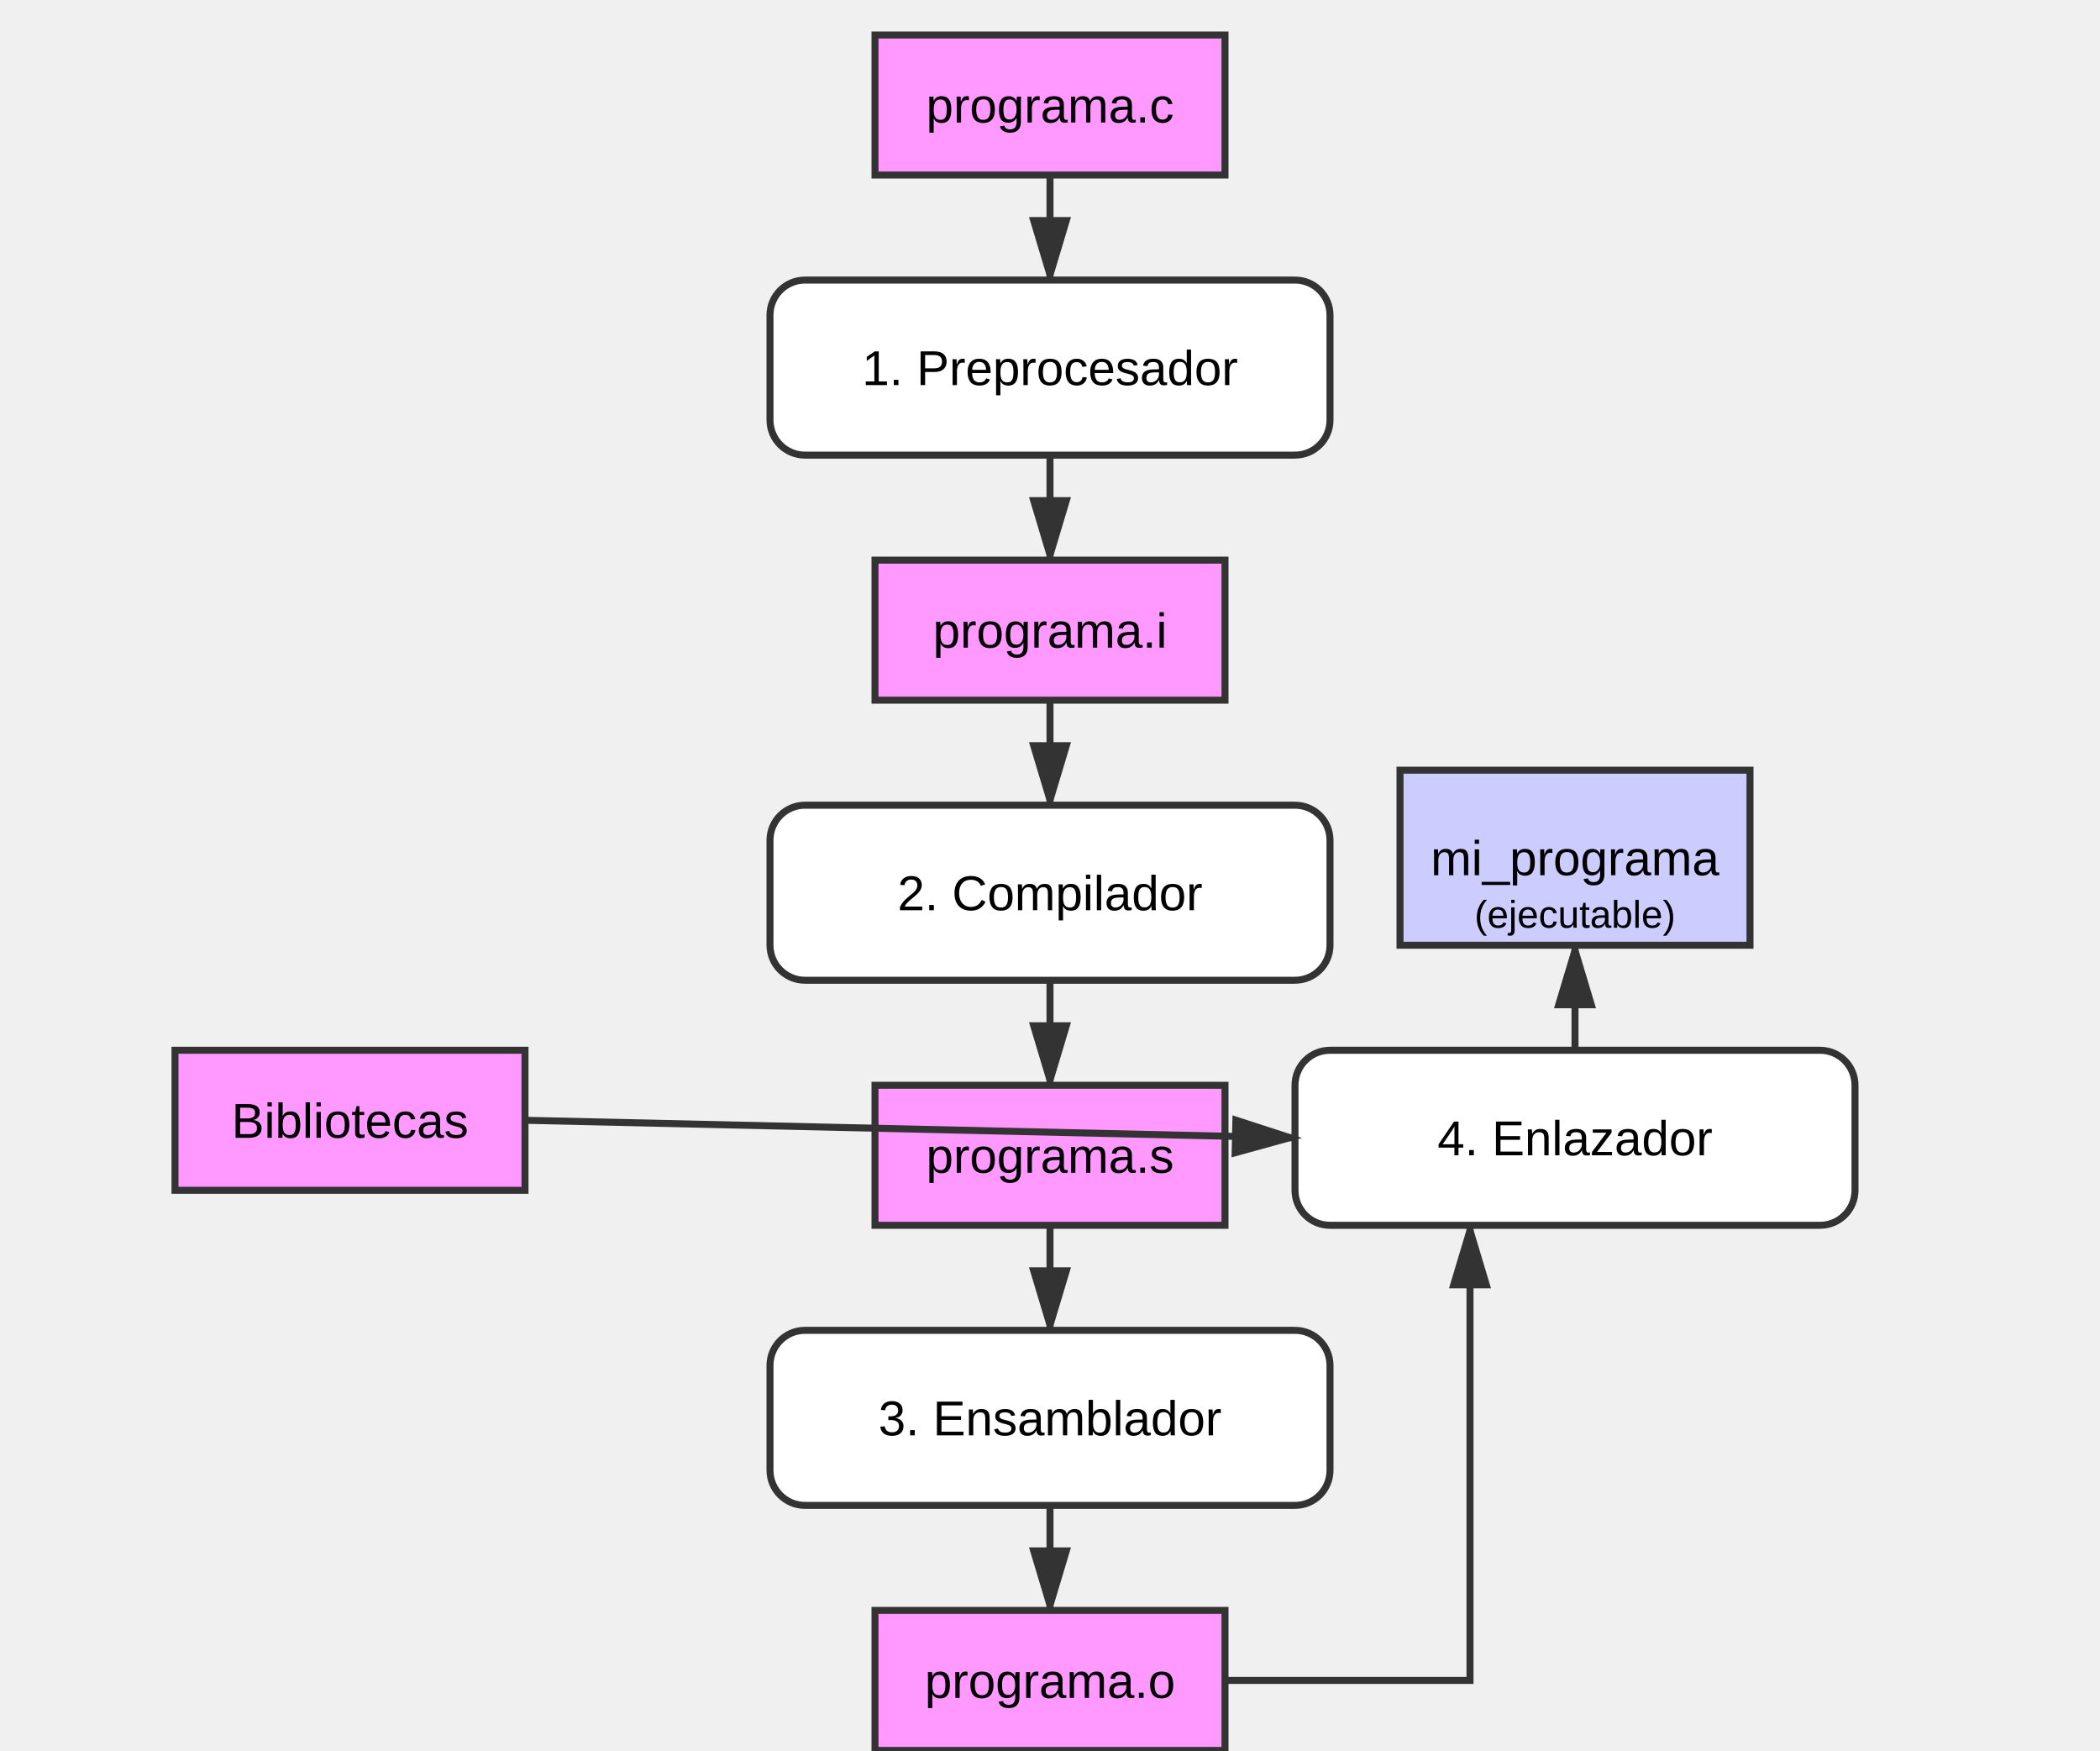
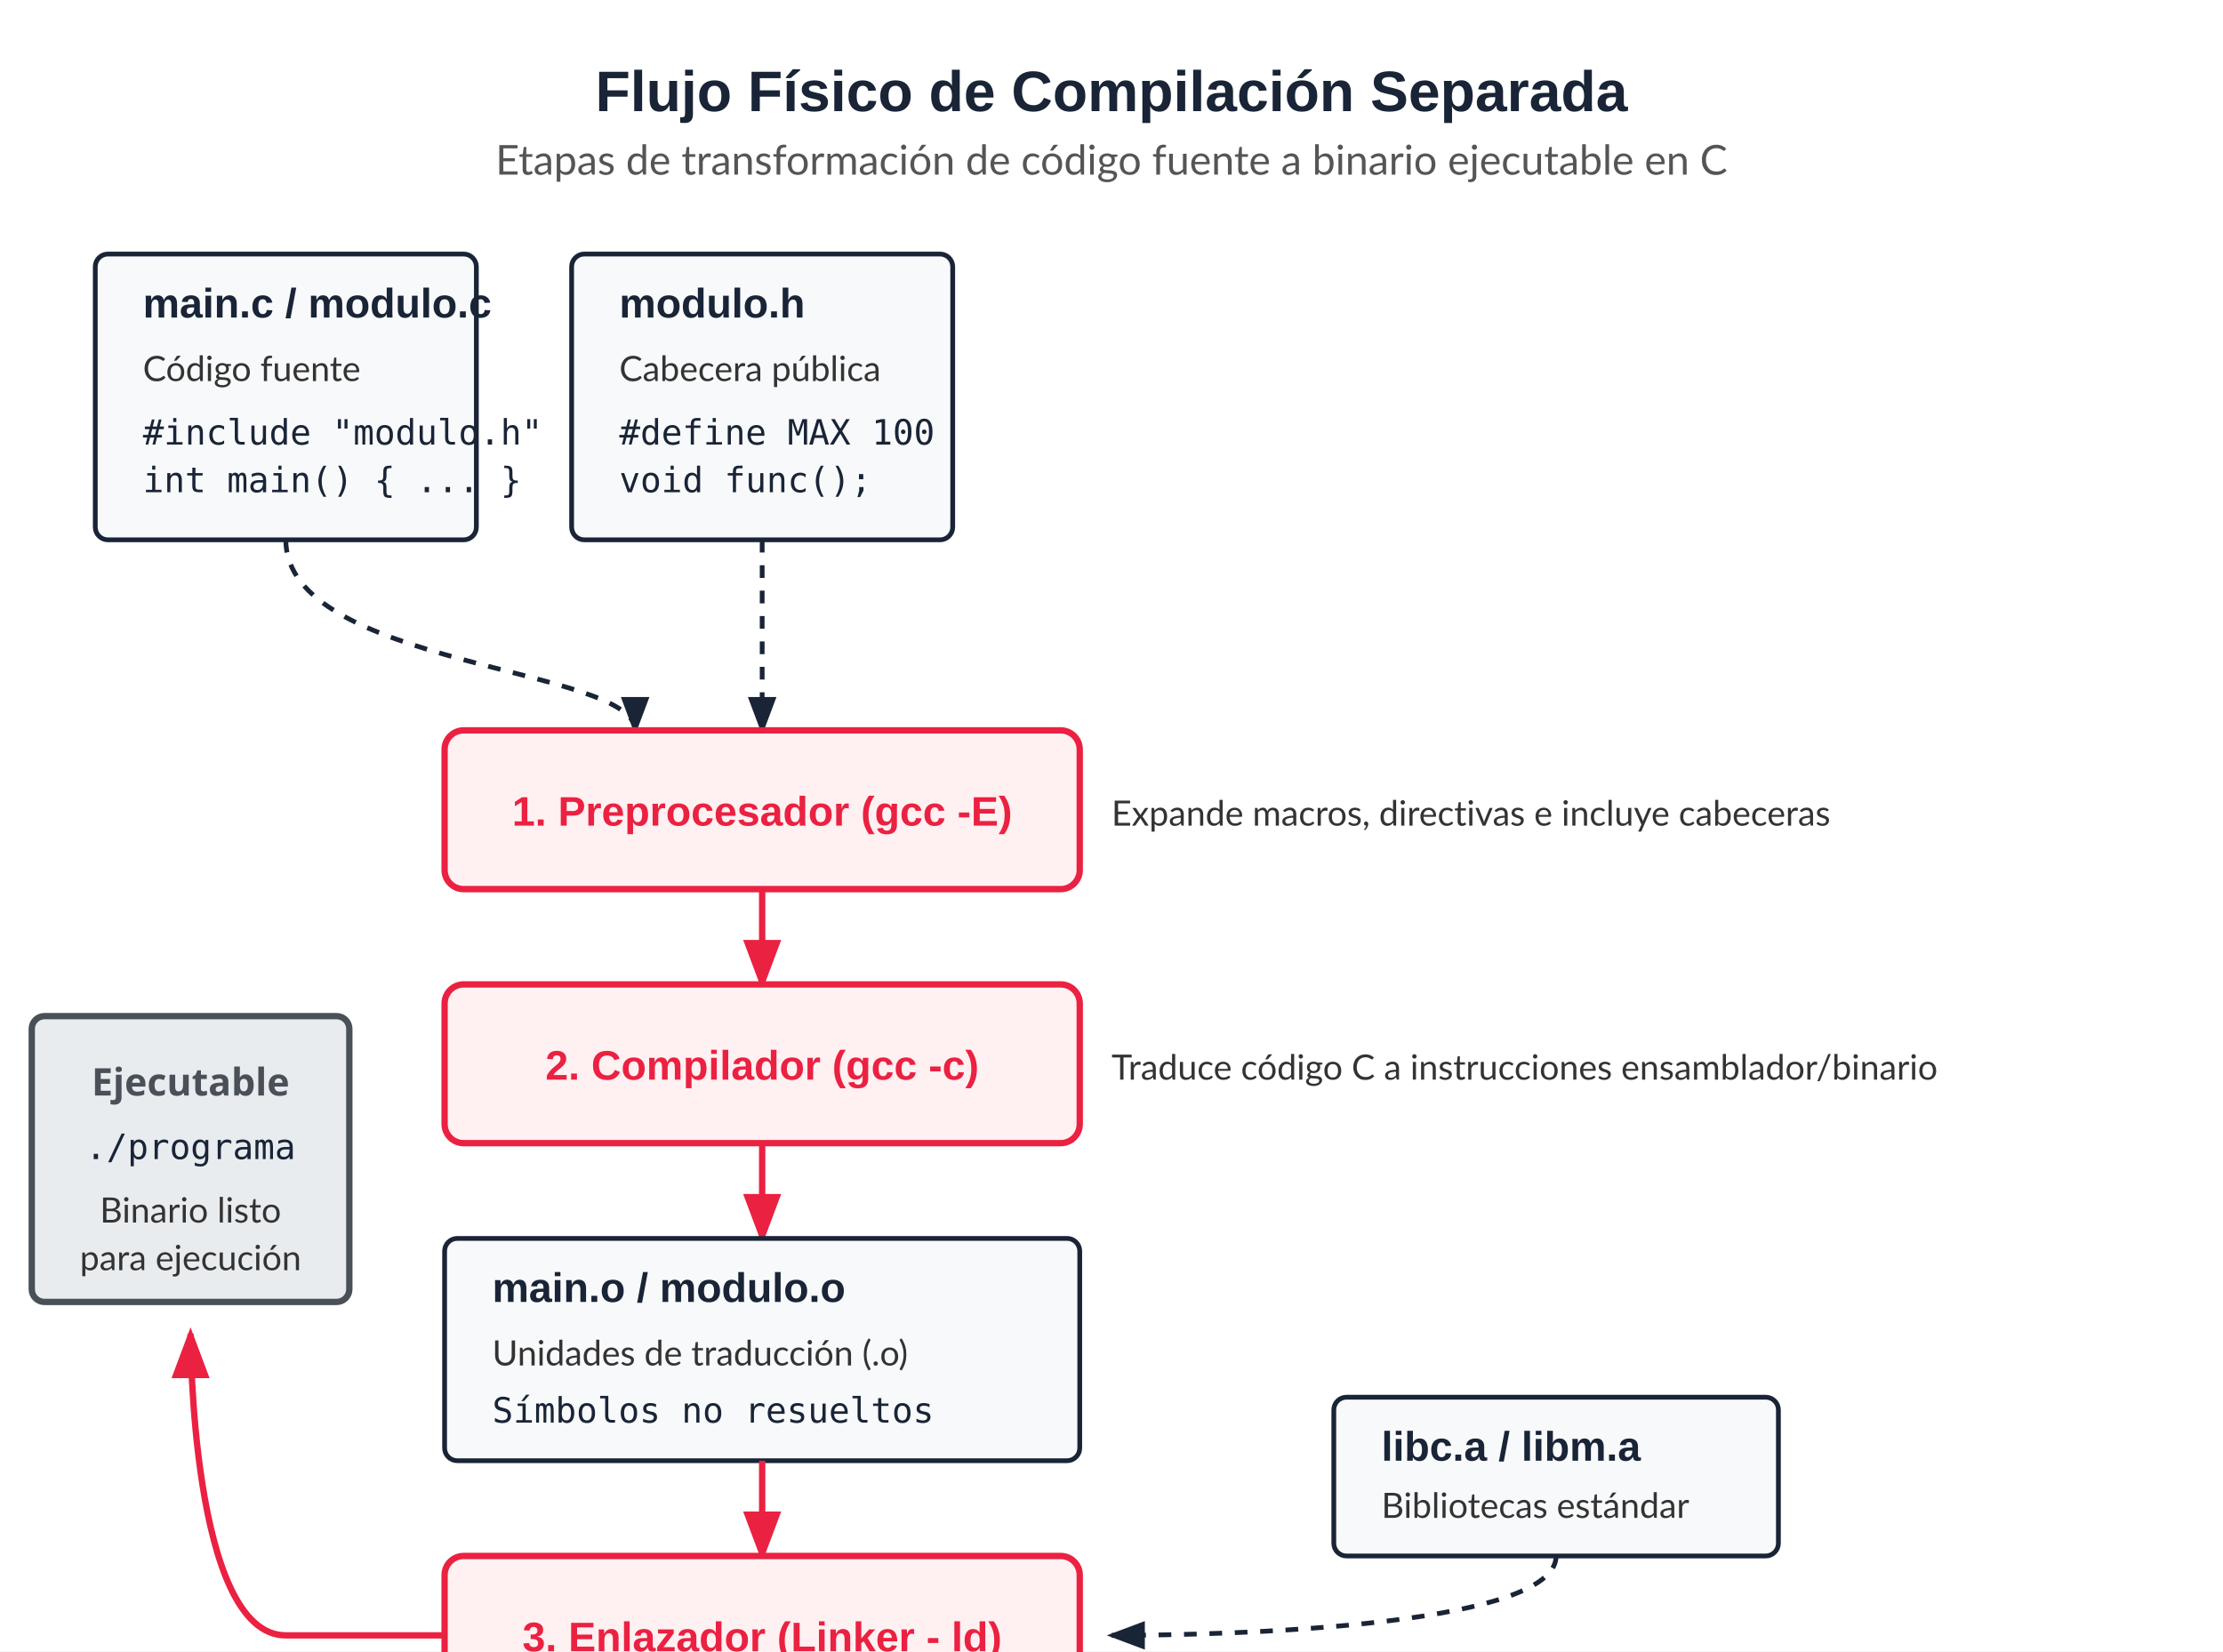
- <svg xmlns="http://www.w3.org/2000/svg" viewBox="0 0 600 500">
+ <svg xmlns="http://www.w3.org/2000/svg" width="700" height="520" viewBox="0 0 700 520">
  <defs>
    <style>
-       .file-box { fill: #f9f; stroke: #333; stroke-width: 2; }
-       .exec-box { fill: #ccf; stroke: #333; stroke-width: 2; }
-       .process-box { fill: #fff; stroke: #333; stroke-width: 2; rx: 10; }
-       .text { font-family: Arial, sans-serif; font-size: 14px; text-anchor: middle; }
-       .arrow { stroke: #333; stroke-width: 2; fill: none; marker-end: url(#arrowhead); }
+       .title { font-family: 'Fabrikat', Arial, sans-serif; font-size: 18px; font-weight: bold; fill: #192437; text-anchor: middle; }
+       .subtitle { font-family: 'Lato', Arial, sans-serif; font-size: 13px; fill: #555; text-anchor: middle; }
+       .box-file { fill: #f8f9fa; stroke: #192437; stroke-width: 1.5; rx: 4; }
+       .box-process { fill: #fff0f2; stroke: #eb2141; stroke-width: 2; rx: 6; }
+       .text-title { font-family: 'Fabrikat', Arial, sans-serif; font-size: 13px; font-weight: bold; fill: #192437; }
+       .text-process { font-family: 'Fabrikat', Arial, sans-serif; font-size: 13px; font-weight: bold; fill: #eb2141; text-anchor: middle; }
+       .text-body { font-family: 'Lato', Arial, sans-serif; font-size: 11px; fill: #333; }
+       .text-code { font-family: 'Share Tech Mono', monospace; font-size: 11px; fill: #192437; }
+       .arrow { fill: none; stroke: #eb2141; stroke-width: 2; marker-end: url(#arrowhead); }
+       .arrow-dashed { fill: none; stroke: #192437; stroke-width: 1.5; stroke-dasharray: 4,4; marker-end: url(#arrowhead-blue); }
    </style>
-     <marker id="arrowhead" markerWidth="10" markerHeight="10" refX="9" refY="3" orient="auto">
-       <polygon points="0 0, 10 3, 0 6" fill="#333" />
+     <marker id="arrowhead" markerWidth="8" markerHeight="8" refX="7" refY="3" orient="auto">
+       <polygon points="0 0, 8 3, 0 6" fill="#eb2141" />
+     </marker>
+     <marker id="arrowhead-blue" markerWidth="8" markerHeight="8" refX="7" refY="3" orient="auto">
+       <polygon points="0 0, 8 3, 0 6" fill="#192437" />
    </marker>
  </defs>
-   <rect class="file-box" x="250" y="10" width="100" height="40" />
-   <text class="text" x="300" y="35">programa.c</text>
-   <path class="arrow" d="M 300 50 L 300 80" />
-   <rect class="process-box" x="220" y="80" width="160" height="50" />
-   <text class="text" x="300" y="110">1. Preprocesador</text>
-   <path class="arrow" d="M 300 130 L 300 160" />
-   <rect class="file-box" x="250" y="160" width="100" height="40" />
-   <text class="text" x="300" y="185">programa.i</text>
-   <path class="arrow" d="M 300 200 L 300 230" />
-   <rect class="process-box" x="220" y="230" width="160" height="50" />
-   <text class="text" x="300" y="260">2. Compilador</text>
-   <path class="arrow" d="M 300 280 L 300 310" />
-   <rect class="file-box" x="250" y="310" width="100" height="40" />
-   <text class="text" x="300" y="335">programa.s</text>
-   <path class="arrow" d="M 300 350 L 300 380" />
-   <rect class="process-box" x="220" y="380" width="160" height="50" />
-   <text class="text" x="300" y="410">3. Ensamblador</text>
-   <path class="arrow" d="M 300 430 L 300 460" />
-   <rect class="file-box" x="250" y="460" width="100" height="40" />
-   <text class="text" x="300" y="485">programa.o</text>
-   <path class="arrow" d="M 350 480 L 420 480 L 420 350" />
-   <rect class="process-box" x="370" y="300" width="160" height="50" />
-   <text class="text" x="450" y="330">4. Enlazador</text>
-   <path class="arrow" d="M 450 300 L 450 270" />
-   <rect class="exec-box" x="400" y="220" width="100" height="50" />
-   <text class="text" x="450" y="250">mi_programa</text>
-   <text class="text" style="font-size: 11px;" x="450" y="265">(ejecutable)</text>
-   <rect class="file-box" x="50" y="300" width="100" height="40" />
-   <text class="text" x="100" y="325">Bibliotecas</text>
-   <path class="arrow" d="M 150 320 L 370 325" />
+   <rect width="100%" height="100%" fill="#ffffff" />
+   <text x="350" y="35" class="title">Flujo Físico de Compilación Separada</text>
+   <text x="350" y="55" class="subtitle">Etapas de transformación de código fuente a binario ejecutable en C</text>
+   <g transform="translate(30, 80)">
+     <rect width="120" height="90" class="box-file" />
+     <text x="15" y="20" class="text-title">main.c / modulo.c</text>
+     <text x="15" y="40" class="text-body">Código fuente</text>
+     <text x="15" y="60" class="text-code">#include "modulo.h"</text>
+     <text x="15" y="75" class="text-code">int main() { ... }</text>
+   </g>
+   <g transform="translate(180, 80)">
+     <rect width="120" height="90" class="box-file" />
+     <text x="15" y="20" class="text-title">modulo.h</text>
+     <text x="15" y="40" class="text-body">Cabecera pública</text>
+     <text x="15" y="60" class="text-code">#define MAX 100</text>
+     <text x="15" y="75" class="text-code">void func();</text>
+   </g>
+   <path d="M 90,170 C 90,210 200,210 200,230" class="arrow-dashed" />
+   <path d="M 240,170 C 240,210 240,210 240,230" class="arrow-dashed" />
+   <g transform="translate(140, 230)">
+     <rect width="200" height="50" class="box-process" />
+     <text x="100" y="30" class="text-process">1. Preprocesador (gcc -E)</text>
+   </g>
+   <text x="350" y="260" class="text-body">Expande macros, directivas e incluye cabeceras</text>
+   <path d="M 240,280 L 240,310" class="arrow" />
+   <g transform="translate(140, 310)">
+     <rect width="200" height="50" class="box-process" />
+     <text x="100" y="30" class="text-process">2. Compilador (gcc -c)</text>
+   </g>
+   <text x="350" y="340" class="text-body">Traduce código C a instrucciones ensamblador/binario</text>
+   <path d="M 240,360 L 240,390" class="arrow" />
+   <g transform="translate(140, 390)">
+     <rect width="200" height="70" class="box-file" />
+     <text x="15" y="20" class="text-title">main.o / modulo.o</text>
+     <text x="15" y="40" class="text-body"> Unidades de traducción (.o)</text>
+     <text x="15" y="58" class="text-code">Símbolos no resueltos</text>
+   </g>
+   <path d="M 240,460 L 240,490" class="arrow" />
+   <g transform="translate(140, 490)">
+     <rect width="200" height="50" class="box-process" />
+     <text x="100" y="30" class="text-process">3. Enlazador (Linker - ld)</text>
+   </g>
+   <g transform="translate(420, 440)">
+     <rect width="140" height="50" class="box-file" />
+     <text x="15" y="20" class="text-title">libc.a / libm.a</text>
+     <text x="15" y="38" class="text-body">Bibliotecas estándar</text>
+   </g>
+   <path d="M 490,490 C 490,515 360,515 350,515" class="arrow-dashed" />
+   <path d="M 140,515 L 90,515 C 60,515 60,420 60,420" class="arrow" />
+   <g transform="translate(10, 320)">
+     <rect width="100" height="90" fill="#e9ecef" stroke="#495057" stroke-width="2" rx="4" />
+     <text x="50" y="25" font-family="Fabrikat" font-size="12" font-weight="bold" fill="#495057" text-anchor="middle">Ejecutable</text>
+     <text x="50" y="45" class="text-code" text-anchor="middle">./programa</text>
+     <text x="50" y="65" class="text-body" text-anchor="middle">Binario listo</text>
+     <text x="50" y="80" class="text-body" text-anchor="middle">para ejecución</text>
+   </g>
</svg>
